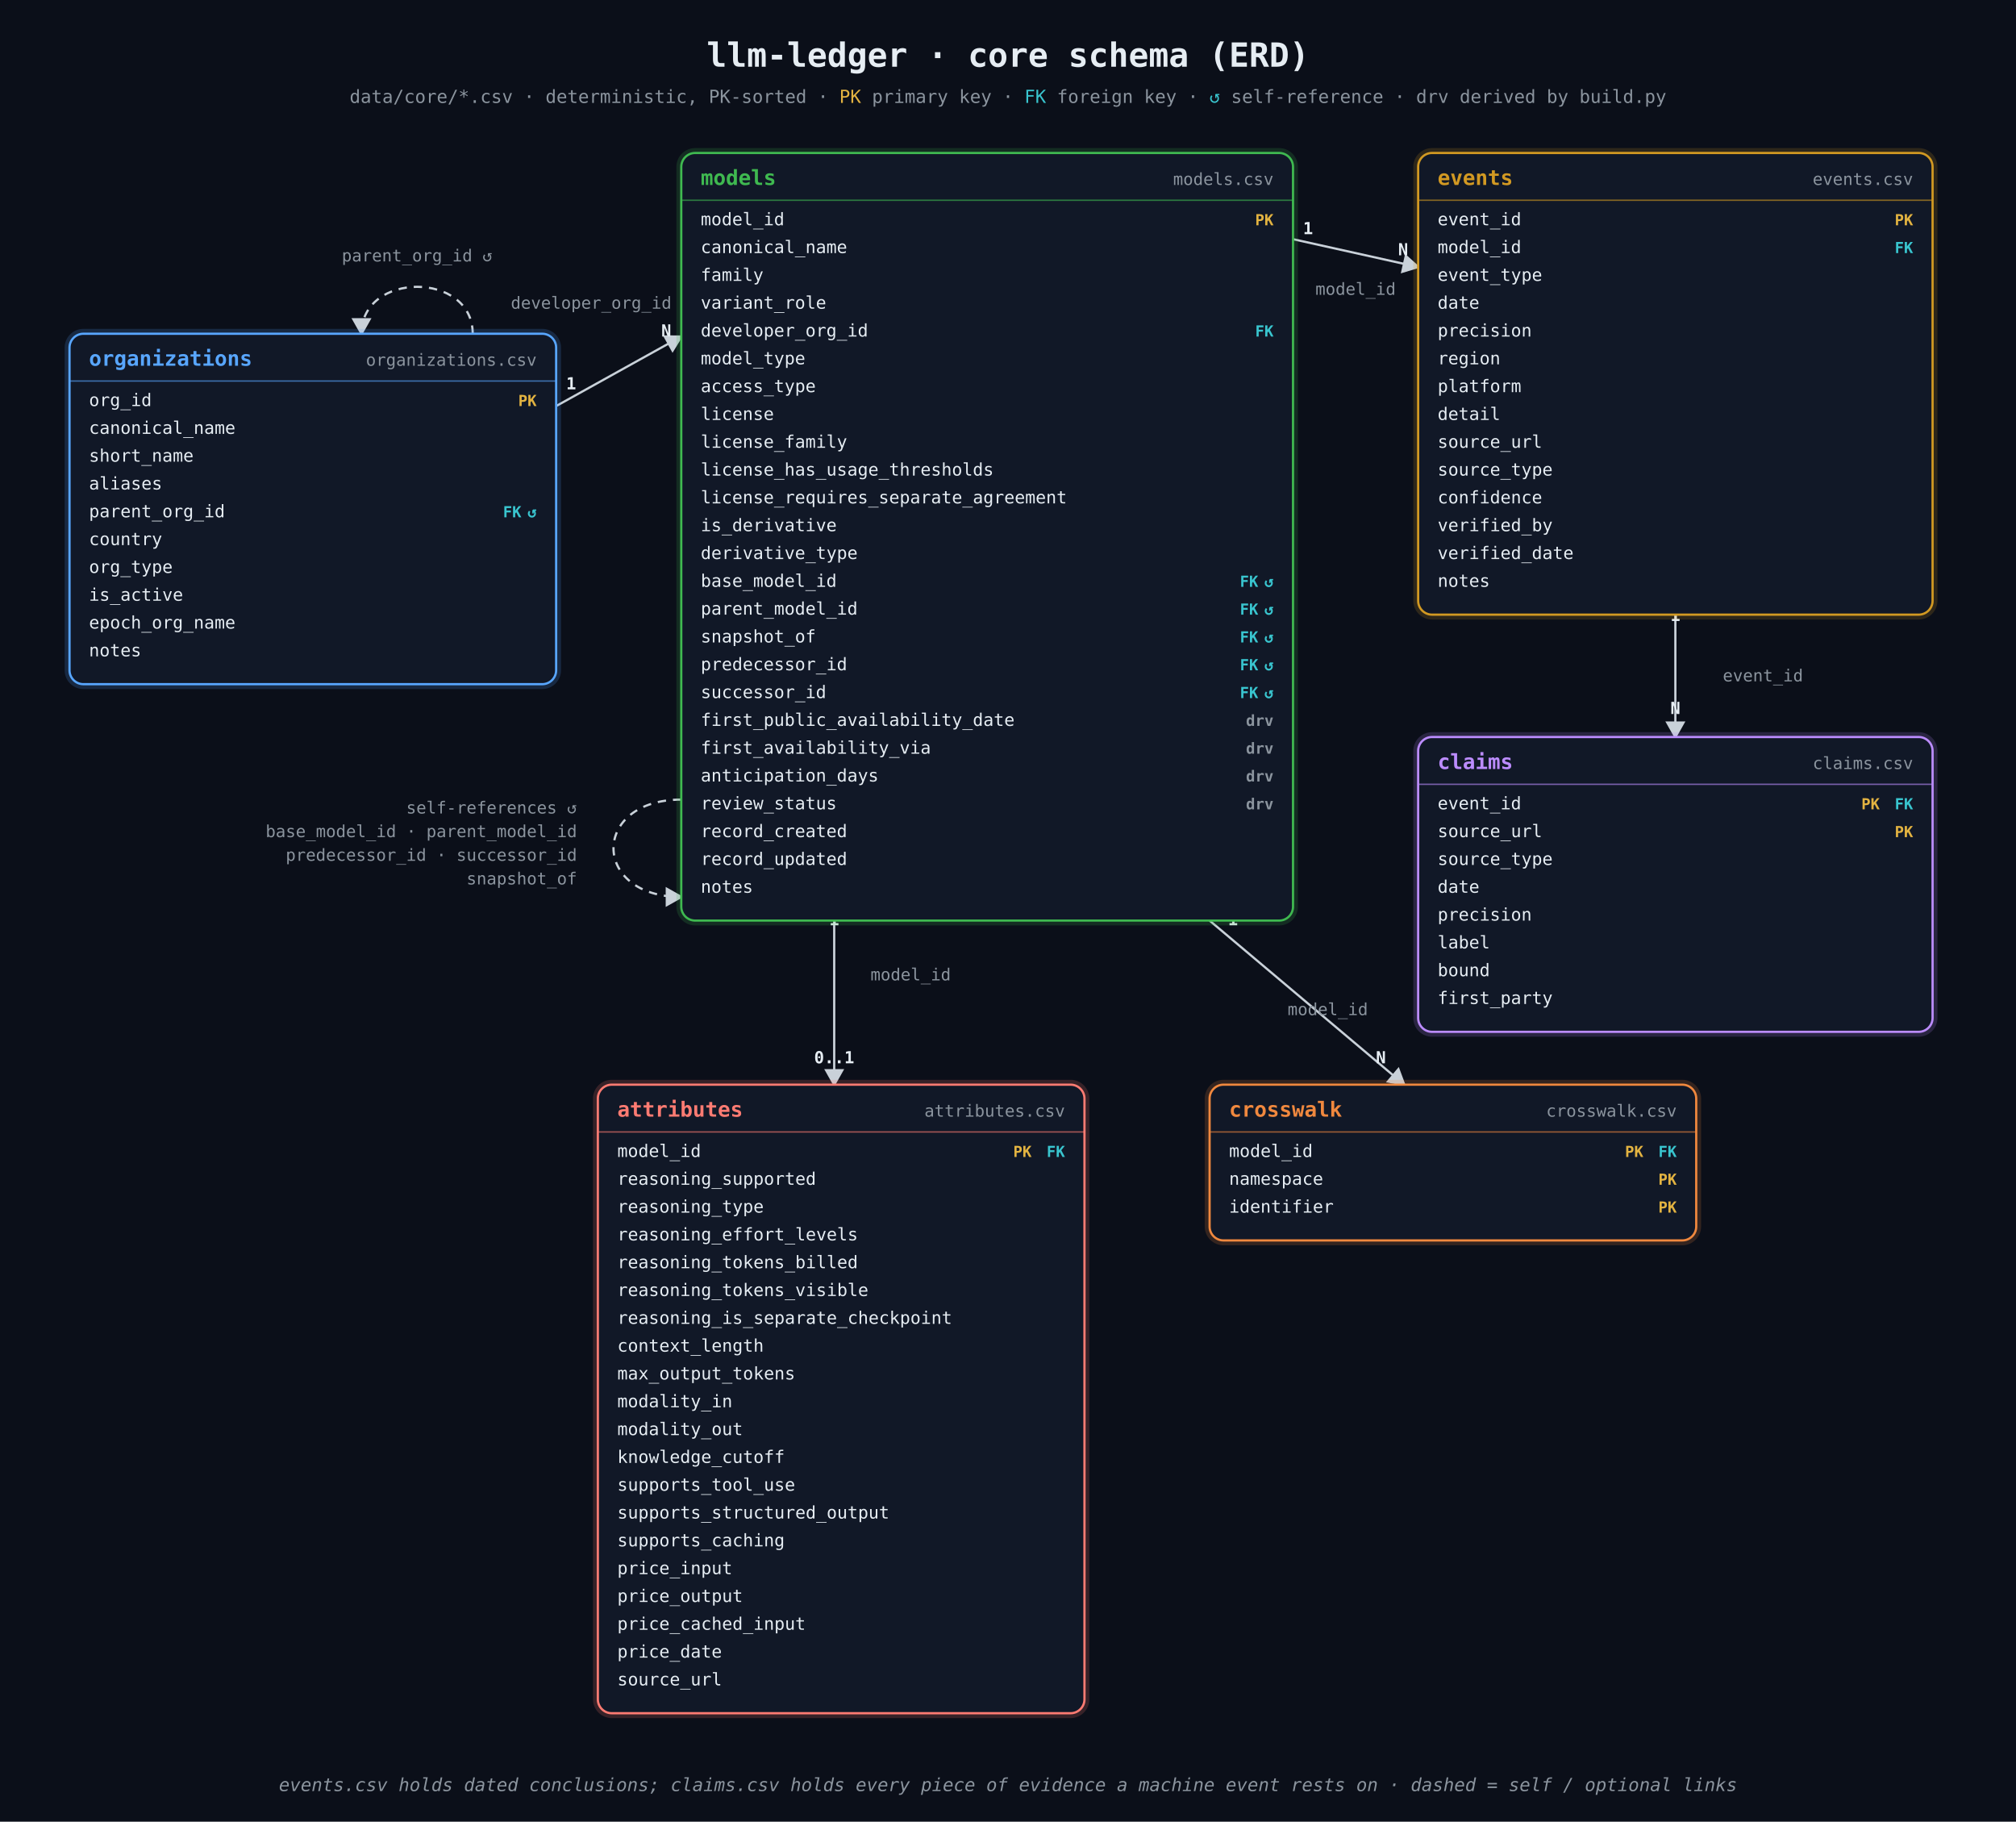
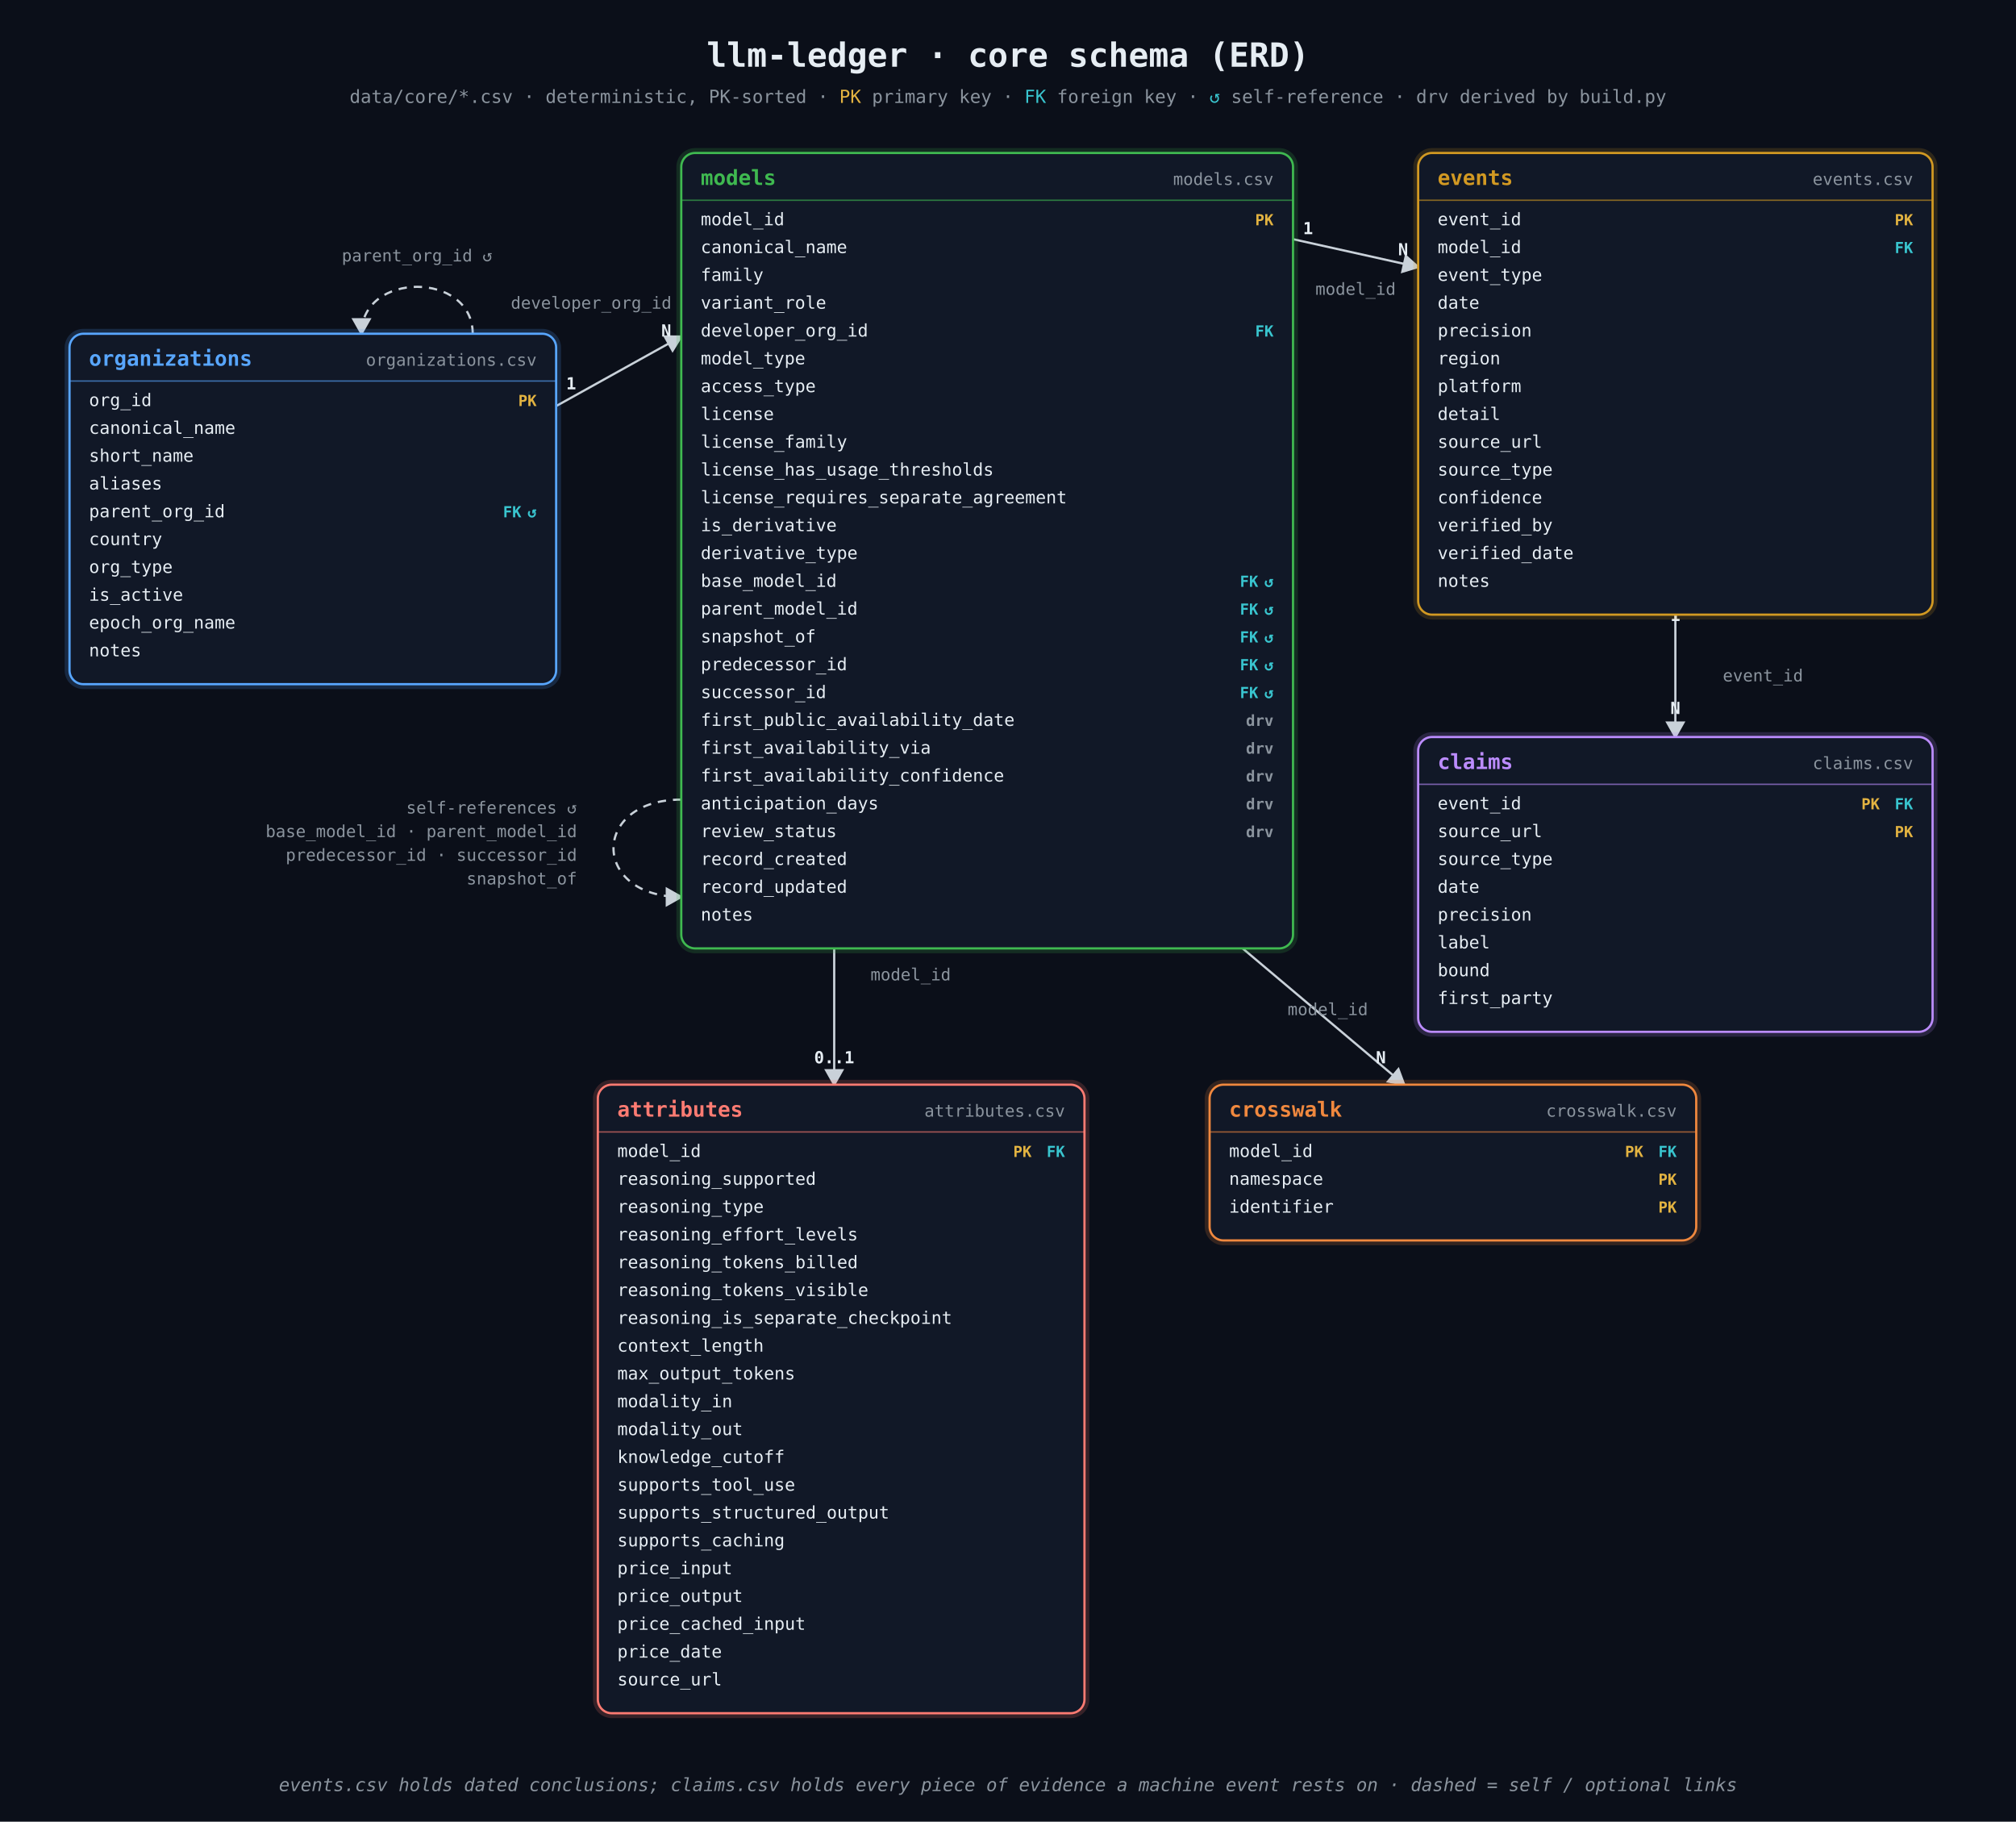
<svg xmlns="http://www.w3.org/2000/svg" width="1450" height="1310" viewBox="0 0 1450 1310" font-family="ui-monospace, SFMono-Regular, Menlo, Consolas, monospace">
  <rect width="1450" height="1310" fill="#0b0f19" />
  <defs>
    <marker id="arr" markerWidth="9" markerHeight="9" refX="7" refY="4.5" orient="auto">
      <path d="M0,0 L8,4.5 L0,9 z" fill="#c9d1d9" />
    </marker>
  </defs>
  <text x="725.0" y="48" text-anchor="middle" fill="#e6edf3" font-size="24" font-weight="bold">llm-ledger · core schema (ERD)</text>
  <text x="725.0" y="74" text-anchor="middle" fill="#8b949e" font-size="13">data/core/*.csv · deterministic, PK-sorted · <tspan fill="#e3b341">PK</tspan> primary key · <tspan fill="#39c5cf">FK</tspan> foreign key · <tspan fill="#39c5cf">↺</tspan> self-reference · <tspan fill="#8b949e">drv</tspan> derived by build.py</text>
  <line x1="400" y1="292" x2="490" y2="242" stroke="#c9d1d9" stroke-width="1.6" marker-end="url(#arr)" />
  <text x="483" y="222" fill="#8b949e" font-size="12" text-anchor="end">developer_org_id</text>
  <text x="410.8" y="280.0" fill="#e6edf3" font-size="12" font-weight="bold" text-anchor="middle">1</text>
  <text x="479.2" y="242.0" fill="#e6edf3" font-size="12" font-weight="bold" text-anchor="middle">N</text>
  <line x1="930" y1="172" x2="1020" y2="192" stroke="#c9d1d9" stroke-width="1.6" marker-end="url(#arr)" />
  <text x="975" y="212" fill="#8b949e" font-size="12" text-anchor="middle">model_id</text>
  <text x="940.8" y="168.4" fill="#e6edf3" font-size="12" font-weight="bold" text-anchor="middle">1</text>
  <text x="1009.2" y="183.6" fill="#e6edf3" font-size="12" font-weight="bold" text-anchor="middle">N</text>
  <line x1="1205" y1="442" x2="1205" y2="530" stroke="#c9d1d9" stroke-width="1.6" marker-end="url(#arr)" />
  <text x="1268" y="490" fill="#8b949e" font-size="12" text-anchor="middle">event_id</text>
  <text x="1205.0" y="446.56" fill="#e6edf3" font-size="12" font-weight="bold" text-anchor="middle">1</text>
  <text x="1205.0" y="513.44" fill="#e6edf3" font-size="12" font-weight="bold" text-anchor="middle">N</text>
  <line x1="600" y1="662" x2="600" y2="780" stroke="#c9d1d9" stroke-width="1.6" marker-end="url(#arr)" />
  <text x="655" y="705" fill="#8b949e" font-size="12" text-anchor="middle">model_id</text>
  <text x="600.0" y="665.36" fill="#e6edf3" font-size="12" font-weight="bold" text-anchor="middle">1</text>
  <text x="600.0" y="764.64" fill="#e6edf3" font-size="12" font-weight="bold" text-anchor="middle">0..1</text>
  <line x1="870" y1="662" x2="1010" y2="780" stroke="#c9d1d9" stroke-width="1.6" marker-end="url(#arr)" />
  <text x="955" y="730" fill="#8b949e" font-size="12" text-anchor="middle">model_id</text>
  <text x="886.8" y="665.36" fill="#e6edf3" font-size="12" font-weight="bold" text-anchor="middle">1</text>
  <text x="993.2" y="764.64" fill="#e6edf3" font-size="12" font-weight="bold" text-anchor="middle">N</text>
  <path d="M 490,575 C 425,575 425,645 490,645" fill="none" stroke="#c9d1d9" stroke-width="1.6" stroke-dasharray="6 5" marker-end="url(#arr)" />
  <text x="415" y="585" fill="#8b949e" font-size="12" text-anchor="end">self-references ↺</text>
  <text x="415" y="602" fill="#8b949e" font-size="12" text-anchor="end">base_model_id · parent_model_id</text>
  <text x="415" y="619" fill="#8b949e" font-size="12" text-anchor="end">predecessor_id · successor_id</text>
  <text x="415" y="636" fill="#8b949e" font-size="12" text-anchor="end">snapshot_of</text>
  <path d="M 340,240 C 340,195 260,195 260,240" fill="none" stroke="#c9d1d9" stroke-width="1.6" stroke-dasharray="6 5" marker-end="url(#arr)" />
  <text x="300" y="188" fill="#8b949e" font-size="12" text-anchor="middle">parent_org_id ↺</text>
  <rect x="50" y="240" width="350" height="252" rx="10" fill="none" stroke="#58a6ff" stroke-width="7" stroke-opacity="0.18" />
  <rect x="50" y="240" width="350" height="252" rx="10" fill="#111827" stroke="#58a6ff" stroke-width="1.6" />
  <path d="M 50,274 h 350" stroke="#58a6ff" stroke-width="1" stroke-opacity="0.6" />
  <text x="64" y="263" fill="#58a6ff" font-size="15" font-weight="bold">organizations</text>
  <text x="386" y="263" fill="#8b949e" font-size="12" text-anchor="end">organizations.csv</text>
  <text x="64" y="292" fill="#e6edf3" font-size="12.5">org_id</text>
  <text x="386" y="292" fill="#e3b341" font-size="11" font-weight="bold" text-anchor="end">PK</text>
  <text x="64" y="312" fill="#e6edf3" font-size="12.5">canonical_name</text>
  <text x="64" y="332" fill="#e6edf3" font-size="12.5">short_name</text>
  <text x="64" y="352" fill="#e6edf3" font-size="12.5">aliases</text>
  <text x="64" y="372" fill="#e6edf3" font-size="12.5">parent_org_id</text>
  <text x="386" y="372" fill="#39c5cf" font-size="11" font-weight="bold" text-anchor="end">↺</text>
  <text x="375" y="372" fill="#39c5cf" font-size="11" font-weight="bold" text-anchor="end">FK</text>
  <text x="64" y="392" fill="#e6edf3" font-size="12.5">country</text>
  <text x="64" y="412" fill="#e6edf3" font-size="12.5">org_type</text>
  <text x="64" y="432" fill="#e6edf3" font-size="12.5">is_active</text>
  <text x="64" y="452" fill="#e6edf3" font-size="12.5">epoch_org_name</text>
  <text x="64" y="472" fill="#e6edf3" font-size="12.5">notes</text>
-   <rect x="490" y="110" width="440" height="552" rx="10" fill="none" stroke="#3fb950" stroke-width="7" stroke-opacity="0.18" />
-   <rect x="490" y="110" width="440" height="552" rx="10" fill="#111827" stroke="#3fb950" stroke-width="1.6" />
+   <rect x="490" y="110" width="440" height="572" rx="10" fill="none" stroke="#3fb950" stroke-width="7" stroke-opacity="0.18" />
+   <rect x="490" y="110" width="440" height="572" rx="10" fill="#111827" stroke="#3fb950" stroke-width="1.6" />
  <path d="M 490,144 h 440" stroke="#3fb950" stroke-width="1" stroke-opacity="0.6" />
  <text x="504" y="133" fill="#3fb950" font-size="15" font-weight="bold">models</text>
  <text x="916" y="133" fill="#8b949e" font-size="12" text-anchor="end">models.csv</text>
  <text x="504" y="162" fill="#e6edf3" font-size="12.5">model_id</text>
  <text x="916" y="162" fill="#e3b341" font-size="11" font-weight="bold" text-anchor="end">PK</text>
  <text x="504" y="182" fill="#e6edf3" font-size="12.5">canonical_name</text>
  <text x="504" y="202" fill="#e6edf3" font-size="12.5">family</text>
  <text x="504" y="222" fill="#e6edf3" font-size="12.5">variant_role</text>
  <text x="504" y="242" fill="#e6edf3" font-size="12.5">developer_org_id</text>
  <text x="916" y="242" fill="#39c5cf" font-size="11" font-weight="bold" text-anchor="end">FK</text>
  <text x="504" y="262" fill="#e6edf3" font-size="12.5">model_type</text>
  <text x="504" y="282" fill="#e6edf3" font-size="12.5">access_type</text>
  <text x="504" y="302" fill="#e6edf3" font-size="12.5">license</text>
  <text x="504" y="322" fill="#e6edf3" font-size="12.5">license_family</text>
  <text x="504" y="342" fill="#e6edf3" font-size="12.5">license_has_usage_thresholds</text>
  <text x="504" y="362" fill="#e6edf3" font-size="12.5">license_requires_separate_agreement</text>
  <text x="504" y="382" fill="#e6edf3" font-size="12.5">is_derivative</text>
  <text x="504" y="402" fill="#e6edf3" font-size="12.5">derivative_type</text>
  <text x="504" y="422" fill="#e6edf3" font-size="12.5">base_model_id</text>
  <text x="916" y="422" fill="#39c5cf" font-size="11" font-weight="bold" text-anchor="end">↺</text>
  <text x="905" y="422" fill="#39c5cf" font-size="11" font-weight="bold" text-anchor="end">FK</text>
  <text x="504" y="442" fill="#e6edf3" font-size="12.5">parent_model_id</text>
  <text x="916" y="442" fill="#39c5cf" font-size="11" font-weight="bold" text-anchor="end">↺</text>
  <text x="905" y="442" fill="#39c5cf" font-size="11" font-weight="bold" text-anchor="end">FK</text>
  <text x="504" y="462" fill="#e6edf3" font-size="12.5">snapshot_of</text>
  <text x="916" y="462" fill="#39c5cf" font-size="11" font-weight="bold" text-anchor="end">↺</text>
  <text x="905" y="462" fill="#39c5cf" font-size="11" font-weight="bold" text-anchor="end">FK</text>
  <text x="504" y="482" fill="#e6edf3" font-size="12.5">predecessor_id</text>
  <text x="916" y="482" fill="#39c5cf" font-size="11" font-weight="bold" text-anchor="end">↺</text>
  <text x="905" y="482" fill="#39c5cf" font-size="11" font-weight="bold" text-anchor="end">FK</text>
  <text x="504" y="502" fill="#e6edf3" font-size="12.5">successor_id</text>
  <text x="916" y="502" fill="#39c5cf" font-size="11" font-weight="bold" text-anchor="end">↺</text>
  <text x="905" y="502" fill="#39c5cf" font-size="11" font-weight="bold" text-anchor="end">FK</text>
  <text x="504" y="522" fill="#e6edf3" font-size="12.5">first_public_availability_date</text>
  <text x="916" y="522" fill="#8b949e" font-size="11" font-weight="bold" text-anchor="end">drv</text>
  <text x="504" y="542" fill="#e6edf3" font-size="12.5">first_availability_via</text>
  <text x="916" y="542" fill="#8b949e" font-size="11" font-weight="bold" text-anchor="end">drv</text>
-   <text x="504" y="562" fill="#e6edf3" font-size="12.5">anticipation_days</text>
+   <text x="504" y="562" fill="#e6edf3" font-size="12.5">first_availability_confidence</text>
  <text x="916" y="562" fill="#8b949e" font-size="11" font-weight="bold" text-anchor="end">drv</text>
-   <text x="504" y="582" fill="#e6edf3" font-size="12.5">review_status</text>
+   <text x="504" y="582" fill="#e6edf3" font-size="12.5">anticipation_days</text>
  <text x="916" y="582" fill="#8b949e" font-size="11" font-weight="bold" text-anchor="end">drv</text>
-   <text x="504" y="602" fill="#e6edf3" font-size="12.5">record_created</text>
-   <text x="504" y="622" fill="#e6edf3" font-size="12.5">record_updated</text>
-   <text x="504" y="642" fill="#e6edf3" font-size="12.5">notes</text>
+   <text x="504" y="602" fill="#e6edf3" font-size="12.5">review_status</text>
+   <text x="916" y="602" fill="#8b949e" font-size="11" font-weight="bold" text-anchor="end">drv</text>
+   <text x="504" y="622" fill="#e6edf3" font-size="12.5">record_created</text>
+   <text x="504" y="642" fill="#e6edf3" font-size="12.5">record_updated</text>
+   <text x="504" y="662" fill="#e6edf3" font-size="12.5">notes</text>
  <rect x="1020" y="110" width="370" height="332" rx="10" fill="none" stroke="#d29922" stroke-width="7" stroke-opacity="0.18" />
  <rect x="1020" y="110" width="370" height="332" rx="10" fill="#111827" stroke="#d29922" stroke-width="1.6" />
  <path d="M 1020,144 h 370" stroke="#d29922" stroke-width="1" stroke-opacity="0.6" />
  <text x="1034" y="133" fill="#d29922" font-size="15" font-weight="bold">events</text>
  <text x="1376" y="133" fill="#8b949e" font-size="12" text-anchor="end">events.csv</text>
  <text x="1034" y="162" fill="#e6edf3" font-size="12.5">event_id</text>
  <text x="1376" y="162" fill="#e3b341" font-size="11" font-weight="bold" text-anchor="end">PK</text>
  <text x="1034" y="182" fill="#e6edf3" font-size="12.5">model_id</text>
  <text x="1376" y="182" fill="#39c5cf" font-size="11" font-weight="bold" text-anchor="end">FK</text>
  <text x="1034" y="202" fill="#e6edf3" font-size="12.5">event_type</text>
  <text x="1034" y="222" fill="#e6edf3" font-size="12.5">date</text>
  <text x="1034" y="242" fill="#e6edf3" font-size="12.5">precision</text>
  <text x="1034" y="262" fill="#e6edf3" font-size="12.5">region</text>
  <text x="1034" y="282" fill="#e6edf3" font-size="12.5">platform</text>
  <text x="1034" y="302" fill="#e6edf3" font-size="12.5">detail</text>
  <text x="1034" y="322" fill="#e6edf3" font-size="12.5">source_url</text>
  <text x="1034" y="342" fill="#e6edf3" font-size="12.5">source_type</text>
  <text x="1034" y="362" fill="#e6edf3" font-size="12.5">confidence</text>
  <text x="1034" y="382" fill="#e6edf3" font-size="12.5">verified_by</text>
  <text x="1034" y="402" fill="#e6edf3" font-size="12.5">verified_date</text>
  <text x="1034" y="422" fill="#e6edf3" font-size="12.5">notes</text>
  <rect x="1020" y="530" width="370" height="212" rx="10" fill="none" stroke="#bc8cff" stroke-width="7" stroke-opacity="0.18" />
  <rect x="1020" y="530" width="370" height="212" rx="10" fill="#111827" stroke="#bc8cff" stroke-width="1.6" />
  <path d="M 1020,564 h 370" stroke="#bc8cff" stroke-width="1" stroke-opacity="0.6" />
  <text x="1034" y="553" fill="#bc8cff" font-size="15" font-weight="bold">claims</text>
  <text x="1376" y="553" fill="#8b949e" font-size="12" text-anchor="end">claims.csv</text>
  <text x="1034" y="582" fill="#e6edf3" font-size="12.5">event_id</text>
  <text x="1376" y="582" fill="#39c5cf" font-size="11" font-weight="bold" text-anchor="end">FK</text>
  <text x="1352" y="582" fill="#e3b341" font-size="11" font-weight="bold" text-anchor="end">PK</text>
  <text x="1034" y="602" fill="#e6edf3" font-size="12.5">source_url</text>
  <text x="1376" y="602" fill="#e3b341" font-size="11" font-weight="bold" text-anchor="end">PK</text>
  <text x="1034" y="622" fill="#e6edf3" font-size="12.5">source_type</text>
  <text x="1034" y="642" fill="#e6edf3" font-size="12.5">date</text>
  <text x="1034" y="662" fill="#e6edf3" font-size="12.5">precision</text>
  <text x="1034" y="682" fill="#e6edf3" font-size="12.5">label</text>
  <text x="1034" y="702" fill="#e6edf3" font-size="12.5">bound</text>
  <text x="1034" y="722" fill="#e6edf3" font-size="12.5">first_party</text>
  <rect x="430" y="780" width="350" height="452" rx="10" fill="none" stroke="#ff7b72" stroke-width="7" stroke-opacity="0.18" />
  <rect x="430" y="780" width="350" height="452" rx="10" fill="#111827" stroke="#ff7b72" stroke-width="1.6" />
  <path d="M 430,814 h 350" stroke="#ff7b72" stroke-width="1" stroke-opacity="0.6" />
  <text x="444" y="803" fill="#ff7b72" font-size="15" font-weight="bold">attributes</text>
  <text x="766" y="803" fill="#8b949e" font-size="12" text-anchor="end">attributes.csv</text>
  <text x="444" y="832" fill="#e6edf3" font-size="12.5">model_id</text>
  <text x="766" y="832" fill="#39c5cf" font-size="11" font-weight="bold" text-anchor="end">FK</text>
  <text x="742" y="832" fill="#e3b341" font-size="11" font-weight="bold" text-anchor="end">PK</text>
  <text x="444" y="852" fill="#e6edf3" font-size="12.5">reasoning_supported</text>
  <text x="444" y="872" fill="#e6edf3" font-size="12.5">reasoning_type</text>
  <text x="444" y="892" fill="#e6edf3" font-size="12.5">reasoning_effort_levels</text>
  <text x="444" y="912" fill="#e6edf3" font-size="12.5">reasoning_tokens_billed</text>
  <text x="444" y="932" fill="#e6edf3" font-size="12.5">reasoning_tokens_visible</text>
  <text x="444" y="952" fill="#e6edf3" font-size="12.5">reasoning_is_separate_checkpoint</text>
  <text x="444" y="972" fill="#e6edf3" font-size="12.5">context_length</text>
  <text x="444" y="992" fill="#e6edf3" font-size="12.5">max_output_tokens</text>
  <text x="444" y="1012" fill="#e6edf3" font-size="12.5">modality_in</text>
  <text x="444" y="1032" fill="#e6edf3" font-size="12.5">modality_out</text>
  <text x="444" y="1052" fill="#e6edf3" font-size="12.5">knowledge_cutoff</text>
  <text x="444" y="1072" fill="#e6edf3" font-size="12.5">supports_tool_use</text>
  <text x="444" y="1092" fill="#e6edf3" font-size="12.5">supports_structured_output</text>
  <text x="444" y="1112" fill="#e6edf3" font-size="12.5">supports_caching</text>
  <text x="444" y="1132" fill="#e6edf3" font-size="12.5">price_input</text>
  <text x="444" y="1152" fill="#e6edf3" font-size="12.5">price_output</text>
  <text x="444" y="1172" fill="#e6edf3" font-size="12.5">price_cached_input</text>
  <text x="444" y="1192" fill="#e6edf3" font-size="12.5">price_date</text>
  <text x="444" y="1212" fill="#e6edf3" font-size="12.5">source_url</text>
  <rect x="870" y="780" width="350" height="112" rx="10" fill="none" stroke="#f0883e" stroke-width="7" stroke-opacity="0.18" />
  <rect x="870" y="780" width="350" height="112" rx="10" fill="#111827" stroke="#f0883e" stroke-width="1.6" />
  <path d="M 870,814 h 350" stroke="#f0883e" stroke-width="1" stroke-opacity="0.6" />
  <text x="884" y="803" fill="#f0883e" font-size="15" font-weight="bold">crosswalk</text>
  <text x="1206" y="803" fill="#8b949e" font-size="12" text-anchor="end">crosswalk.csv</text>
  <text x="884" y="832" fill="#e6edf3" font-size="12.5">model_id</text>
  <text x="1206" y="832" fill="#39c5cf" font-size="11" font-weight="bold" text-anchor="end">FK</text>
  <text x="1182" y="832" fill="#e3b341" font-size="11" font-weight="bold" text-anchor="end">PK</text>
  <text x="884" y="852" fill="#e6edf3" font-size="12.5">namespace</text>
  <text x="1206" y="852" fill="#e3b341" font-size="11" font-weight="bold" text-anchor="end">PK</text>
  <text x="884" y="872" fill="#e6edf3" font-size="12.5">identifier</text>
  <text x="1206" y="872" fill="#e3b341" font-size="11" font-weight="bold" text-anchor="end">PK</text>
  <text x="725.0" y="1288" text-anchor="middle" fill="#8b949e" font-size="13" font-style="italic">events.csv holds dated conclusions; claims.csv holds every piece of evidence a machine event rests on · dashed = self / optional links</text>
</svg>
